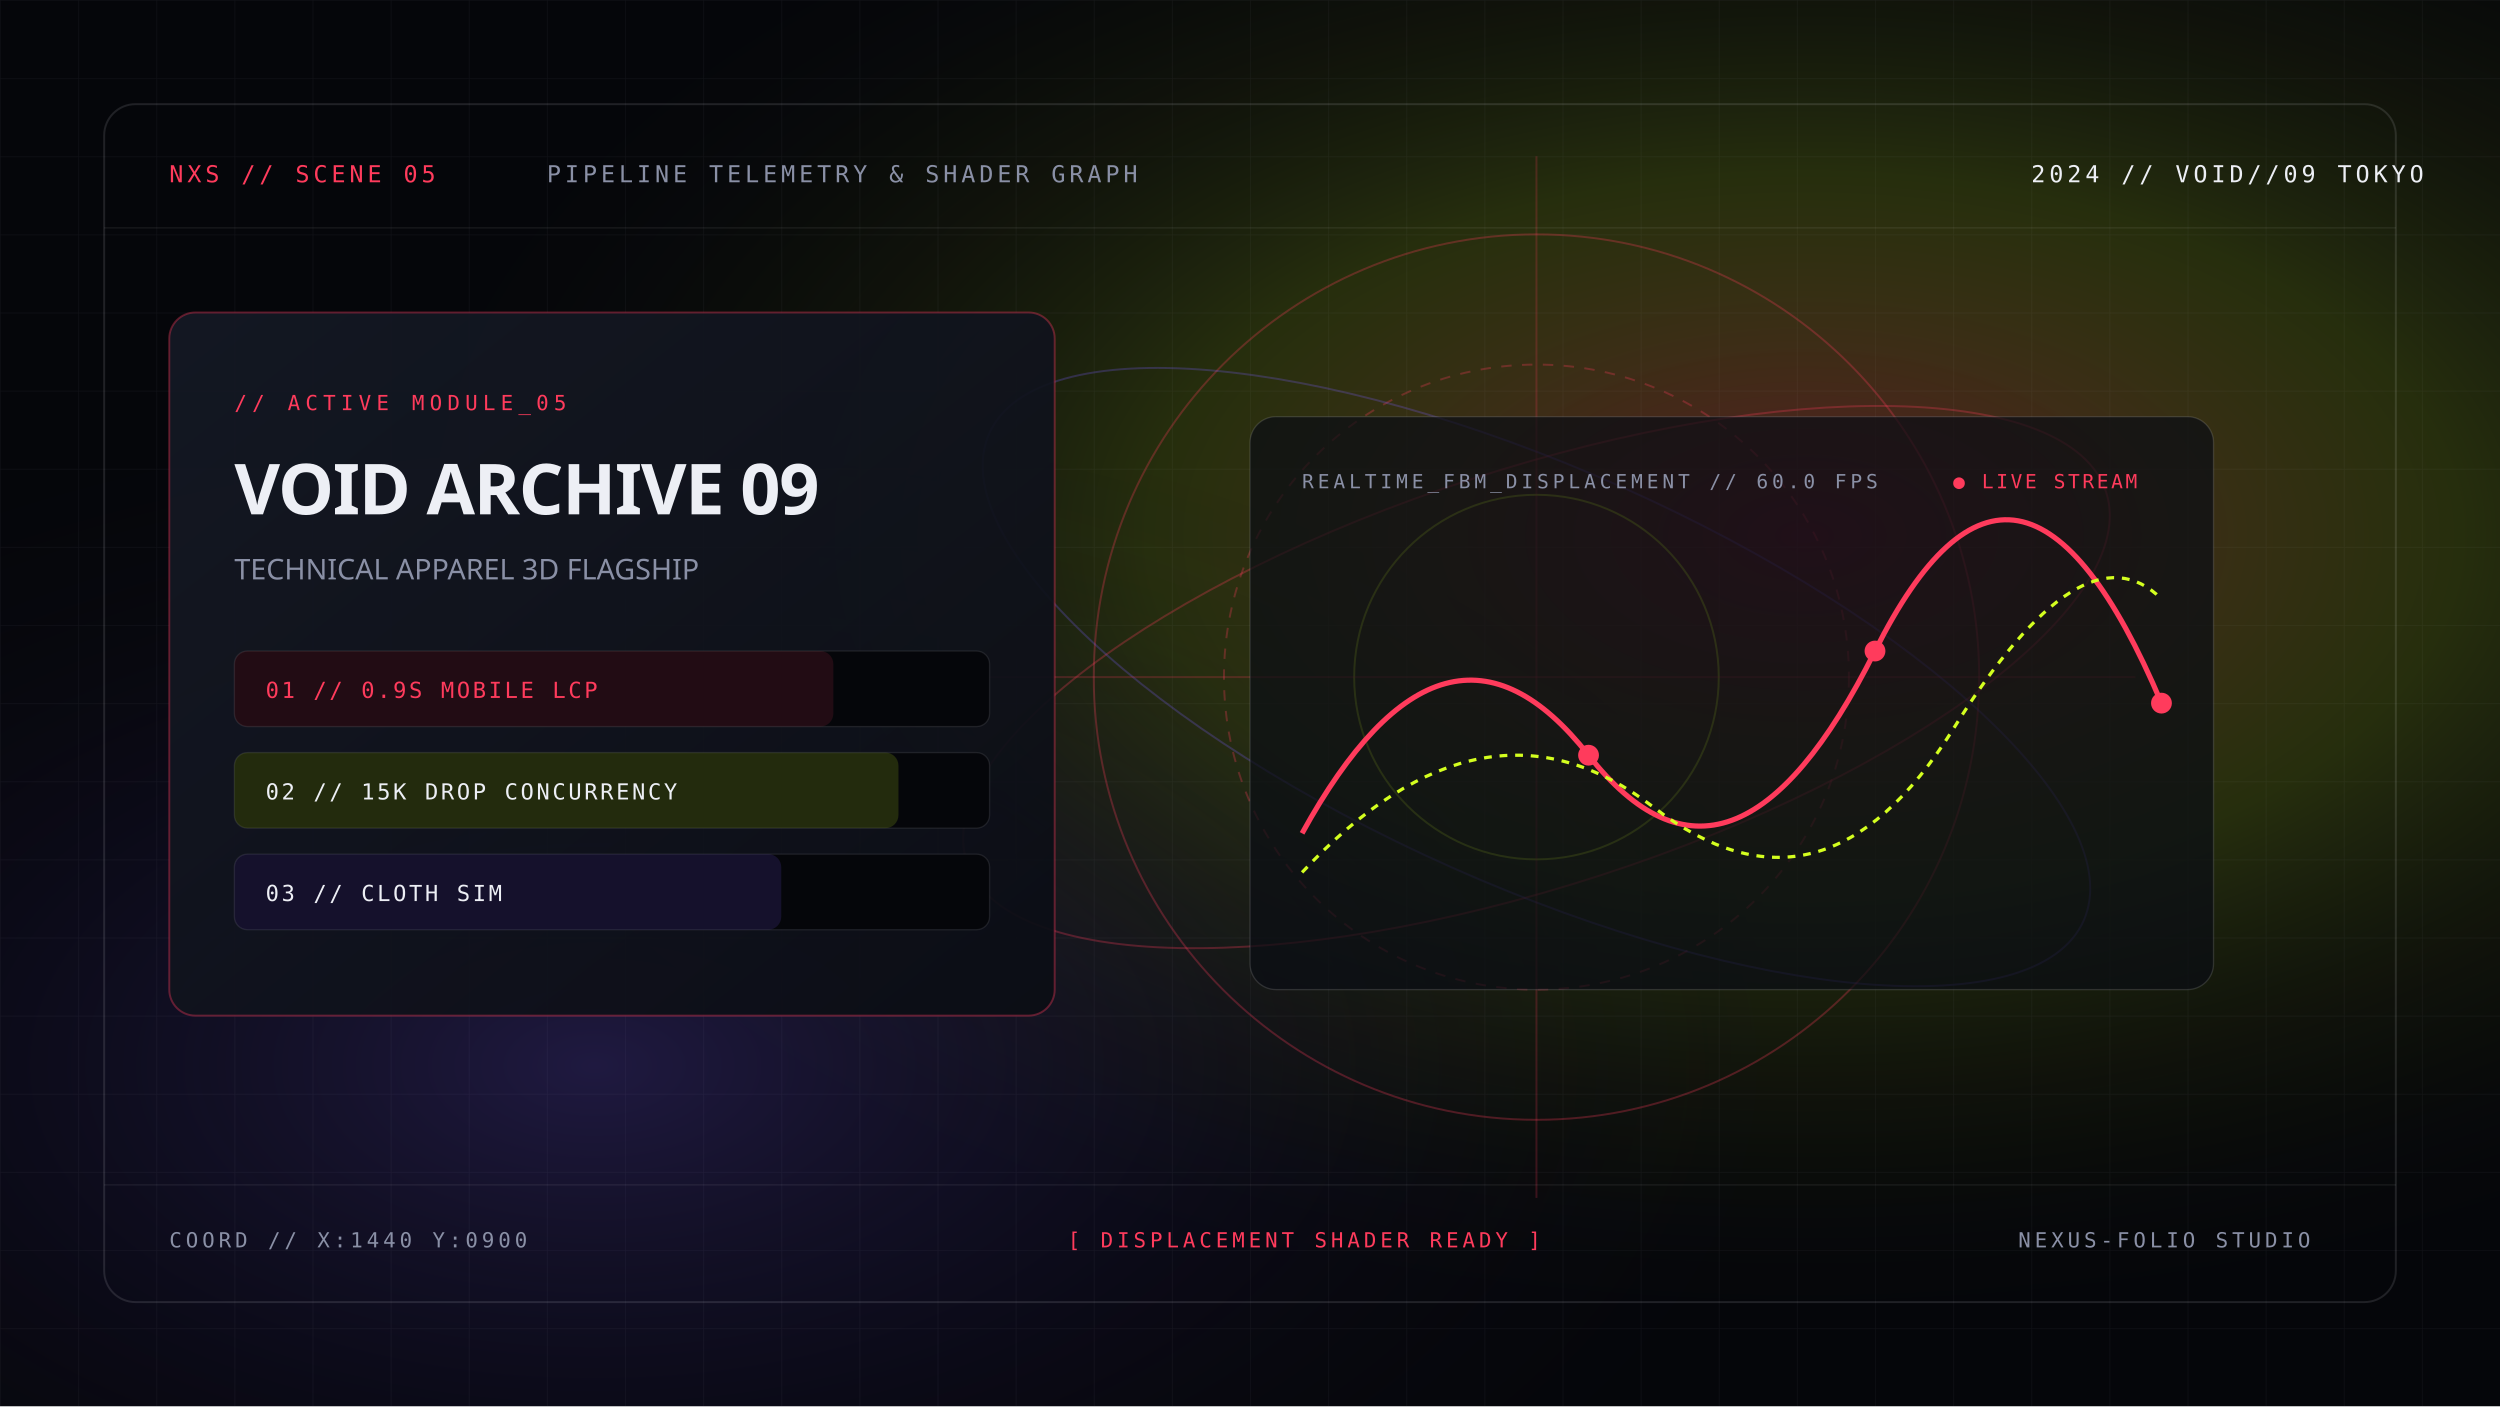
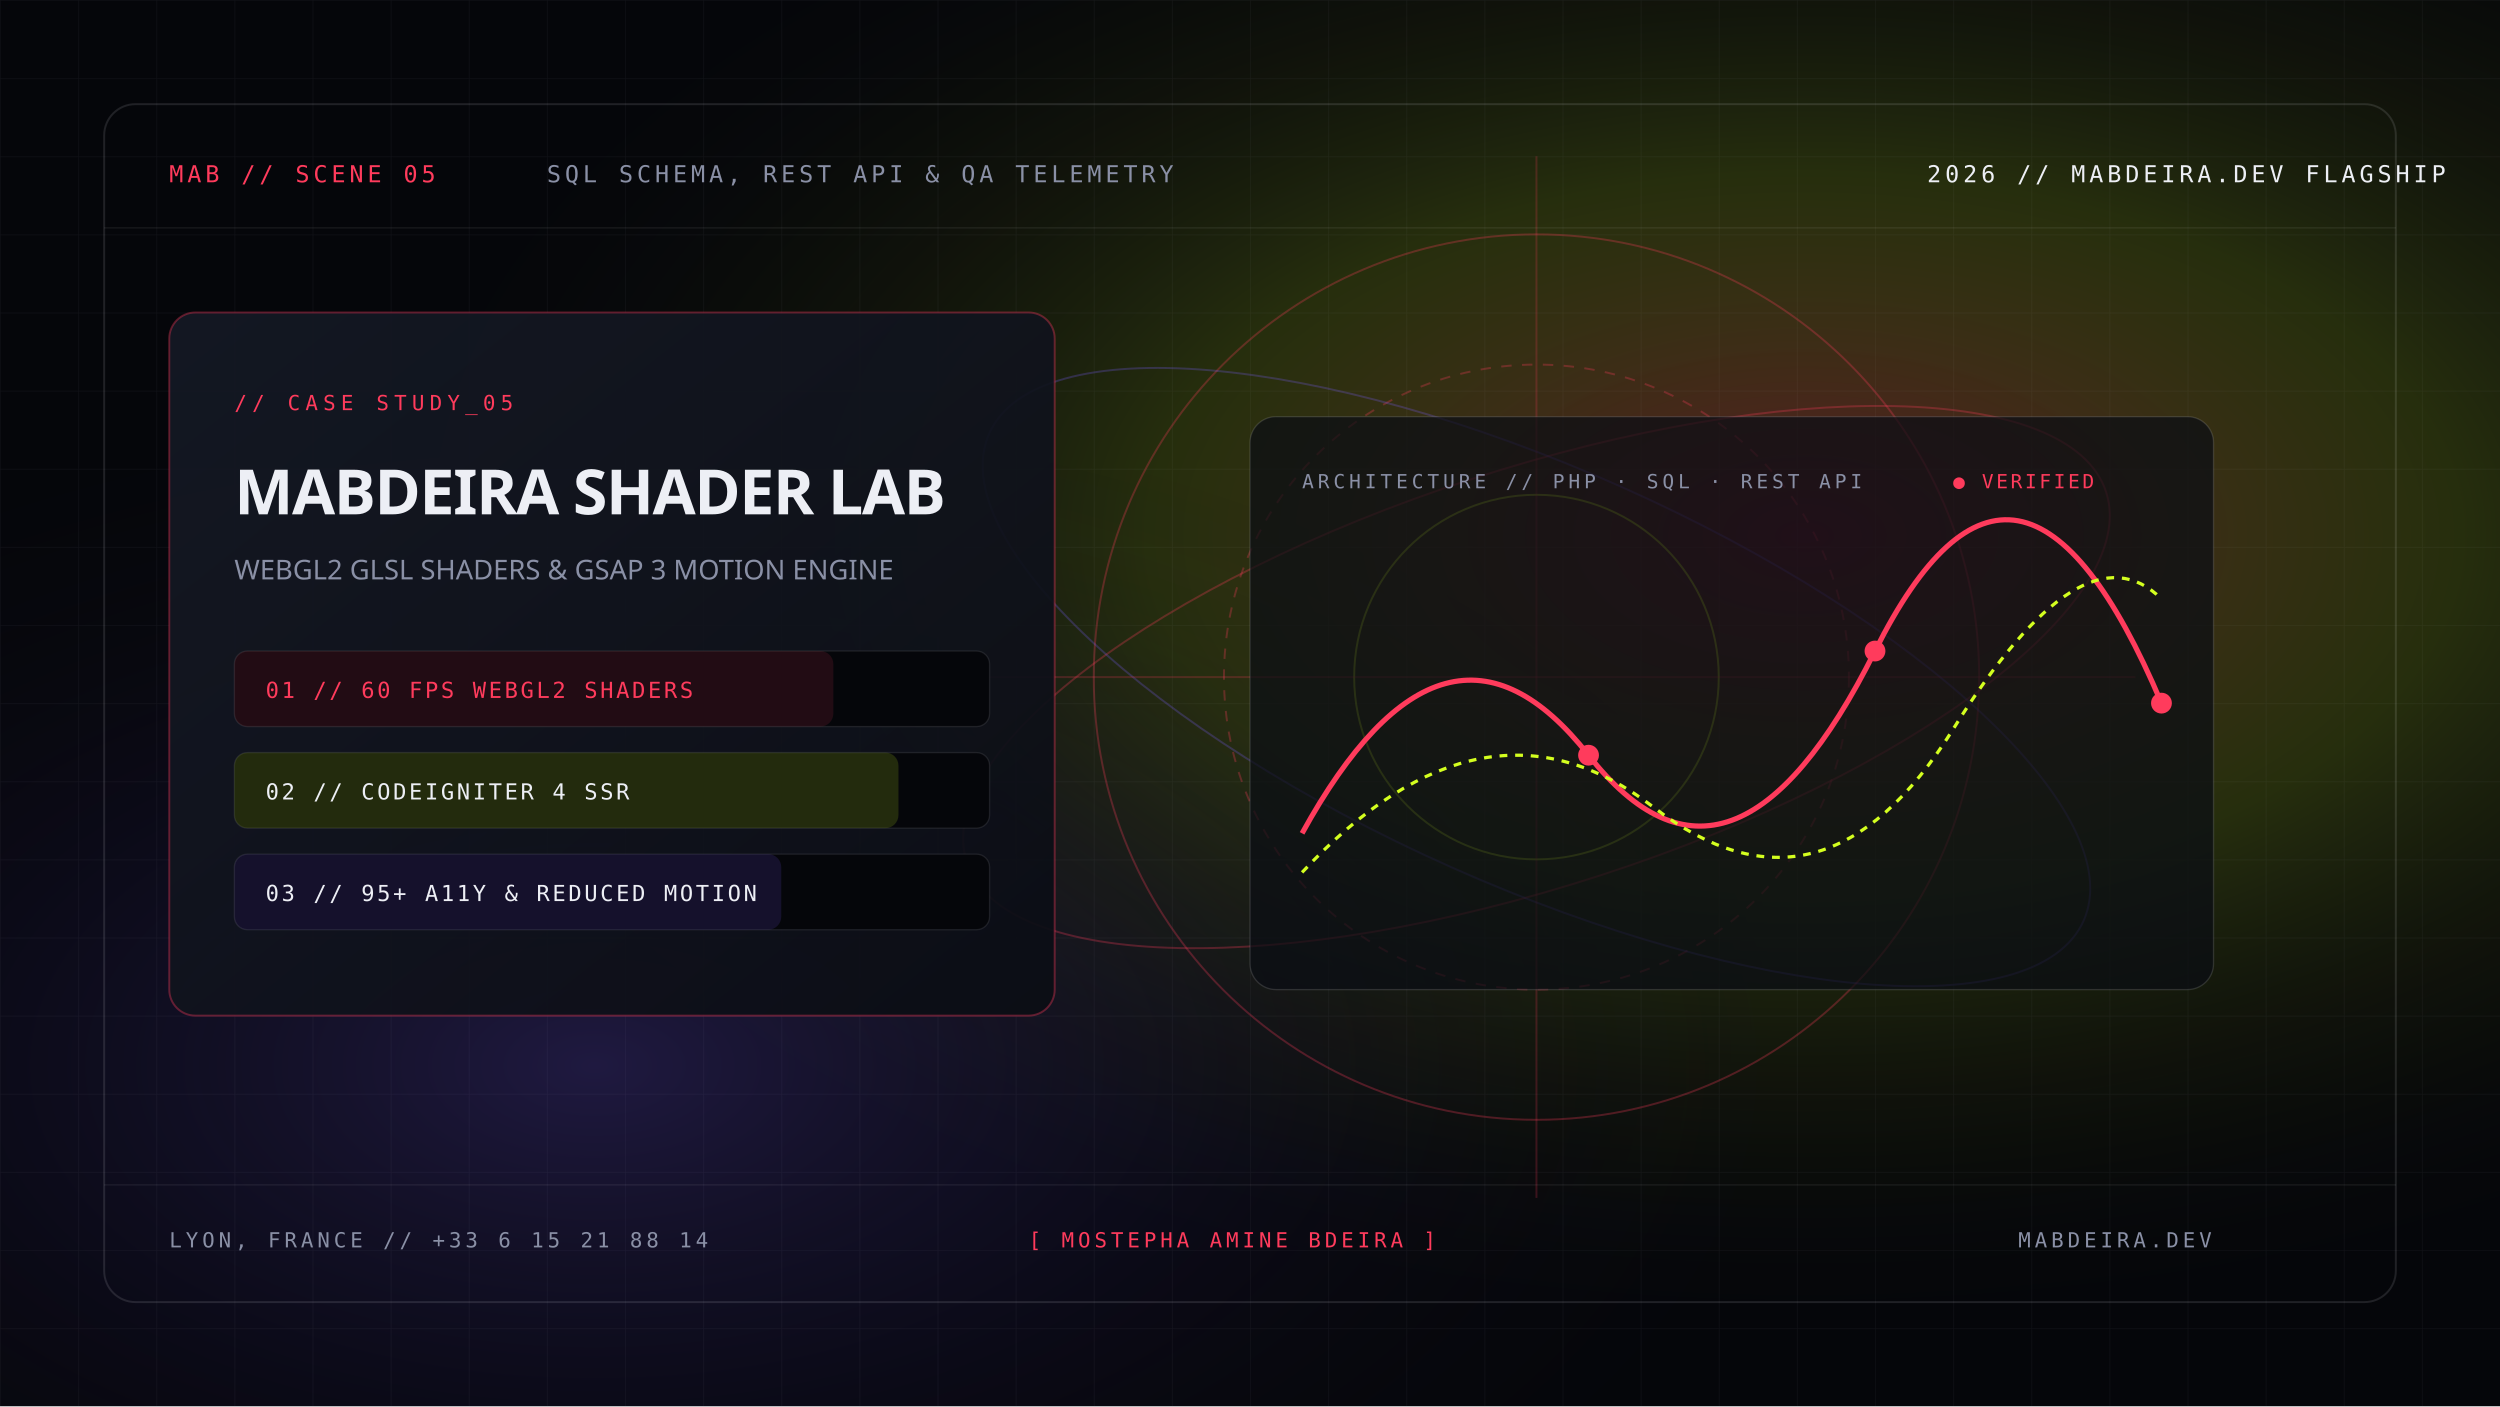
<svg xmlns="http://www.w3.org/2000/svg" viewBox="0 0 1920 1080" width="1920" height="1080">
  <defs>
    <radialGradient id="glowA_05_detail-01" cx="72%" cy="38%" r="58%">
      <stop offset="0%" stop-color="#FF3B5C" stop-opacity="0.34" />
      <stop offset="45%" stop-color="#D4FF1F" stop-opacity="0.16" />
      <stop offset="100%" stop-color="#05060A" stop-opacity="0" />
    </radialGradient>
    <radialGradient id="glowB_05_detail-01" cx="24%" cy="76%" r="50%">
      <stop offset="0%" stop-color="#7B5CFF" stop-opacity="0.22" />
      <stop offset="100%" stop-color="#05060A" stop-opacity="0" />
    </radialGradient>
    <linearGradient id="panelGrad_05" x1="0%" y1="0%" x2="100%" y2="100%">
      <stop offset="0%" stop-color="#151925" stop-opacity="0.9" />
      <stop offset="100%" stop-color="#0B0D14" stop-opacity="0.95" />
    </linearGradient>
    <pattern id="grid_05" width="60" height="60" patternUnits="userSpaceOnUse">
      <path d="M 60 0 L 0 0 0 60" fill="none" stroke="#EDEFF5" stroke-width="1" stroke-opacity="0.05" />
    </pattern>
  </defs>
  <rect width="1920" height="1080" fill="#05060A" />
  <rect width="1920" height="1080" fill="url(#glowA_05_detail-01)" />
  <rect width="1920" height="1080" fill="url(#glowB_05_detail-01)" />
  <rect width="1920" height="1080" fill="url(#grid_05)" />
  <g stroke="#FF3B5C" stroke-opacity="0.28" fill="none" stroke-width="1.5">
    <circle cx="1180" cy="520" r="340" />
    <circle cx="1180" cy="520" r="240" stroke-dasharray="8 8" />
    <circle cx="1180" cy="520" r="140" stroke="#D4FF1F" stroke-opacity="0.45" />
    <ellipse cx="1180" cy="520" rx="460" ry="160" transform="rotate(-18 1180 520)" />
    <ellipse cx="1180" cy="520" rx="460" ry="160" transform="rotate(24 1180 520)" stroke="#7B5CFF" stroke-opacity="0.25" />
    <line x1="720" y1="520" x2="1640" y2="520" stroke-opacity="0.2" />
    <line x1="1180" y1="120" x2="1180" y2="920" stroke-opacity="0.2" />
  </g>
  <rect x="80" y="80" width="1760" height="920" rx="24" fill="none" stroke="#EDEFF5" stroke-opacity="0.12" stroke-width="1.5" />
  <g font-family="JetBrains Mono, monospace" font-size="18" fill="#8A90A6" letter-spacing="3">
-     <text x="130" y="140" fill="#FF3B5C">NXS // SCENE 05</text>
-     <text x="420" y="140">PIPELINE TELEMETRY &amp; SHADER GRAPH</text>
-     <text x="1560" y="140" fill="#EDEFF5">2024 // VOID//09 TOKYO</text>
+     <text x="130" y="140" fill="#FF3B5C">MAB // SCENE 05</text>
+     <text x="420" y="140">SQL SCHEMA, REST API &amp; QA TELEMETRY</text>
+     <text x="1480" y="140" fill="#EDEFF5">2026 // MABDEIRA.DEV FLAGSHIP</text>
  </g>
  <line x1="80" y1="175" x2="1840" y2="175" stroke="#EDEFF5" stroke-opacity="0.08" />
  <rect x="130" y="240" width="680" height="540" rx="20" fill="url(#panelGrad_05)" stroke="#FF3B5C" stroke-opacity="0.35" stroke-width="1.5" />
-   <text x="180" y="315" font-family="JetBrains Mono, monospace" font-size="16" fill="#FF3B5C" letter-spacing="4">// ACTIVE MODULE_05</text>
-   <text x="180" y="395" font-family="Unbounded, Syne, sans-serif" font-weight="800" font-size="54" fill="#EDEFF5" letter-spacing="-1">VOID ARCHIVE 09</text>
-   <text x="180" y="445" font-family="Inter Tight, sans-serif" font-size="22" fill="#8A90A6">TECHNICAL APPAREL 3D FLAGSHIP</text>
+   <text x="180" y="315" font-family="JetBrains Mono, monospace" font-size="16" fill="#FF3B5C" letter-spacing="4">// CASE STUDY_05</text>
+   <text x="180" y="395" font-family="Unbounded, Syne, sans-serif" font-weight="800" font-size="48" fill="#EDEFF5" letter-spacing="-1">MABDEIRA SHADER LAB</text>
+   <text x="180" y="445" font-family="Inter Tight, sans-serif" font-size="21" fill="#8A90A6">WEBGL2 GLSL SHADERS &amp; GSAP 3 MOTION ENGINE</text>
  <g transform="translate(180, 500)">
    <rect x="0" y="0" width="580" height="58" rx="10" fill="#05060A" stroke="#EDEFF5" stroke-opacity="0.1" />
    <rect x="0" y="0" width="460" height="58" rx="10" fill="#FF3B5C" fill-opacity="0.12" />
-     <text x="24" y="36" font-family="JetBrains Mono, monospace" font-size="17" fill="#FF3B5C" letter-spacing="2">01 // 0.9S MOBILE LCP</text>
+     <text x="24" y="36" font-family="JetBrains Mono, monospace" font-size="17" fill="#FF3B5C" letter-spacing="2">01 // 60 FPS WEBGL2 SHADERS</text>
    <rect x="0" y="78" width="580" height="58" rx="10" fill="#05060A" stroke="#EDEFF5" stroke-opacity="0.1" />
    <rect x="0" y="78" width="510" height="58" rx="10" fill="#D4FF1F" fill-opacity="0.15" />
-     <text x="24" y="114" font-family="JetBrains Mono, monospace" font-size="17" fill="#EDEFF5" letter-spacing="2">02 // 15K DROP CONCURRENCY</text>
+     <text x="24" y="114" font-family="JetBrains Mono, monospace" font-size="17" fill="#EDEFF5" letter-spacing="2">02 // CODEIGNITER 4 SSR</text>
    <rect x="0" y="156" width="580" height="58" rx="10" fill="#05060A" stroke="#EDEFF5" stroke-opacity="0.1" />
    <rect x="0" y="156" width="420" height="58" rx="10" fill="#7B5CFF" fill-opacity="0.14" />
-     <text x="24" y="192" font-family="JetBrains Mono, monospace" font-size="17" fill="#EDEFF5" letter-spacing="2">03 // CLOTH SIM</text>
+     <text x="24" y="192" font-family="JetBrains Mono, monospace" font-size="17" fill="#EDEFF5" letter-spacing="2">03 // 95+ A11Y &amp; REDUCED MOTION</text>
  </g>
  <g transform="translate(960, 320)">
    <rect x="0" y="0" width="740" height="440" rx="20" fill="#0B0D14" fill-opacity="0.72" stroke="#EDEFF5" stroke-opacity="0.14" />
    <path d="M 40 320 Q 150 120, 260 260 T 480 180 T 700 220" fill="none" stroke="#FF3B5C" stroke-width="4" />
    <path d="M 40 350 Q 180 200, 310 300 T 540 240 T 700 140" fill="none" stroke="#D4FF1F" stroke-width="2.5" stroke-dasharray="6 6" />
    <circle cx="260" cy="260" r="8" fill="#FF3B5C" />
    <circle cx="480" cy="180" r="8" fill="#FF3B5C" />
    <circle cx="700" cy="220" r="8" fill="#FF3B5C" />
-     <text x="40" y="55" font-family="JetBrains Mono, monospace" font-size="15" fill="#8A90A6" letter-spacing="3">REALTIME_FBM_DISPLACEMENT // 60.0 FPS</text>
-     <text x="540" y="55" font-family="JetBrains Mono, monospace" font-size="15" fill="#FF3B5C" letter-spacing="2">● LIVE STREAM</text>
+     <text x="40" y="55" font-family="JetBrains Mono, monospace" font-size="15" fill="#8A90A6" letter-spacing="3">ARCHITECTURE // PHP · SQL · REST API</text>
+     <text x="540" y="55" font-family="JetBrains Mono, monospace" font-size="15" fill="#FF3B5C" letter-spacing="2">● VERIFIED</text>
  </g>
  <line x1="80" y1="910" x2="1840" y2="910" stroke="#EDEFF5" stroke-opacity="0.08" />
  <g font-family="JetBrains Mono, monospace" font-size="16" fill="#8A90A6" letter-spacing="3">
-     <text x="130" y="958">COORD // X:1440 Y:0900</text>
-     <text x="820" y="958" fill="#FF3B5C">[ DISPLACEMENT SHADER READY ]</text>
-     <text x="1550" y="958">NEXUS-FOLIO STUDIO</text>
+     <text x="130" y="958">LYON, FRANCE // +33 6 15 21 88 14</text>
+     <text x="790" y="958" fill="#FF3B5C">[ MOSTEPHA AMINE BDEIRA ]</text>
+     <text x="1550" y="958">MABDEIRA.DEV</text>
  </g>
</svg>
